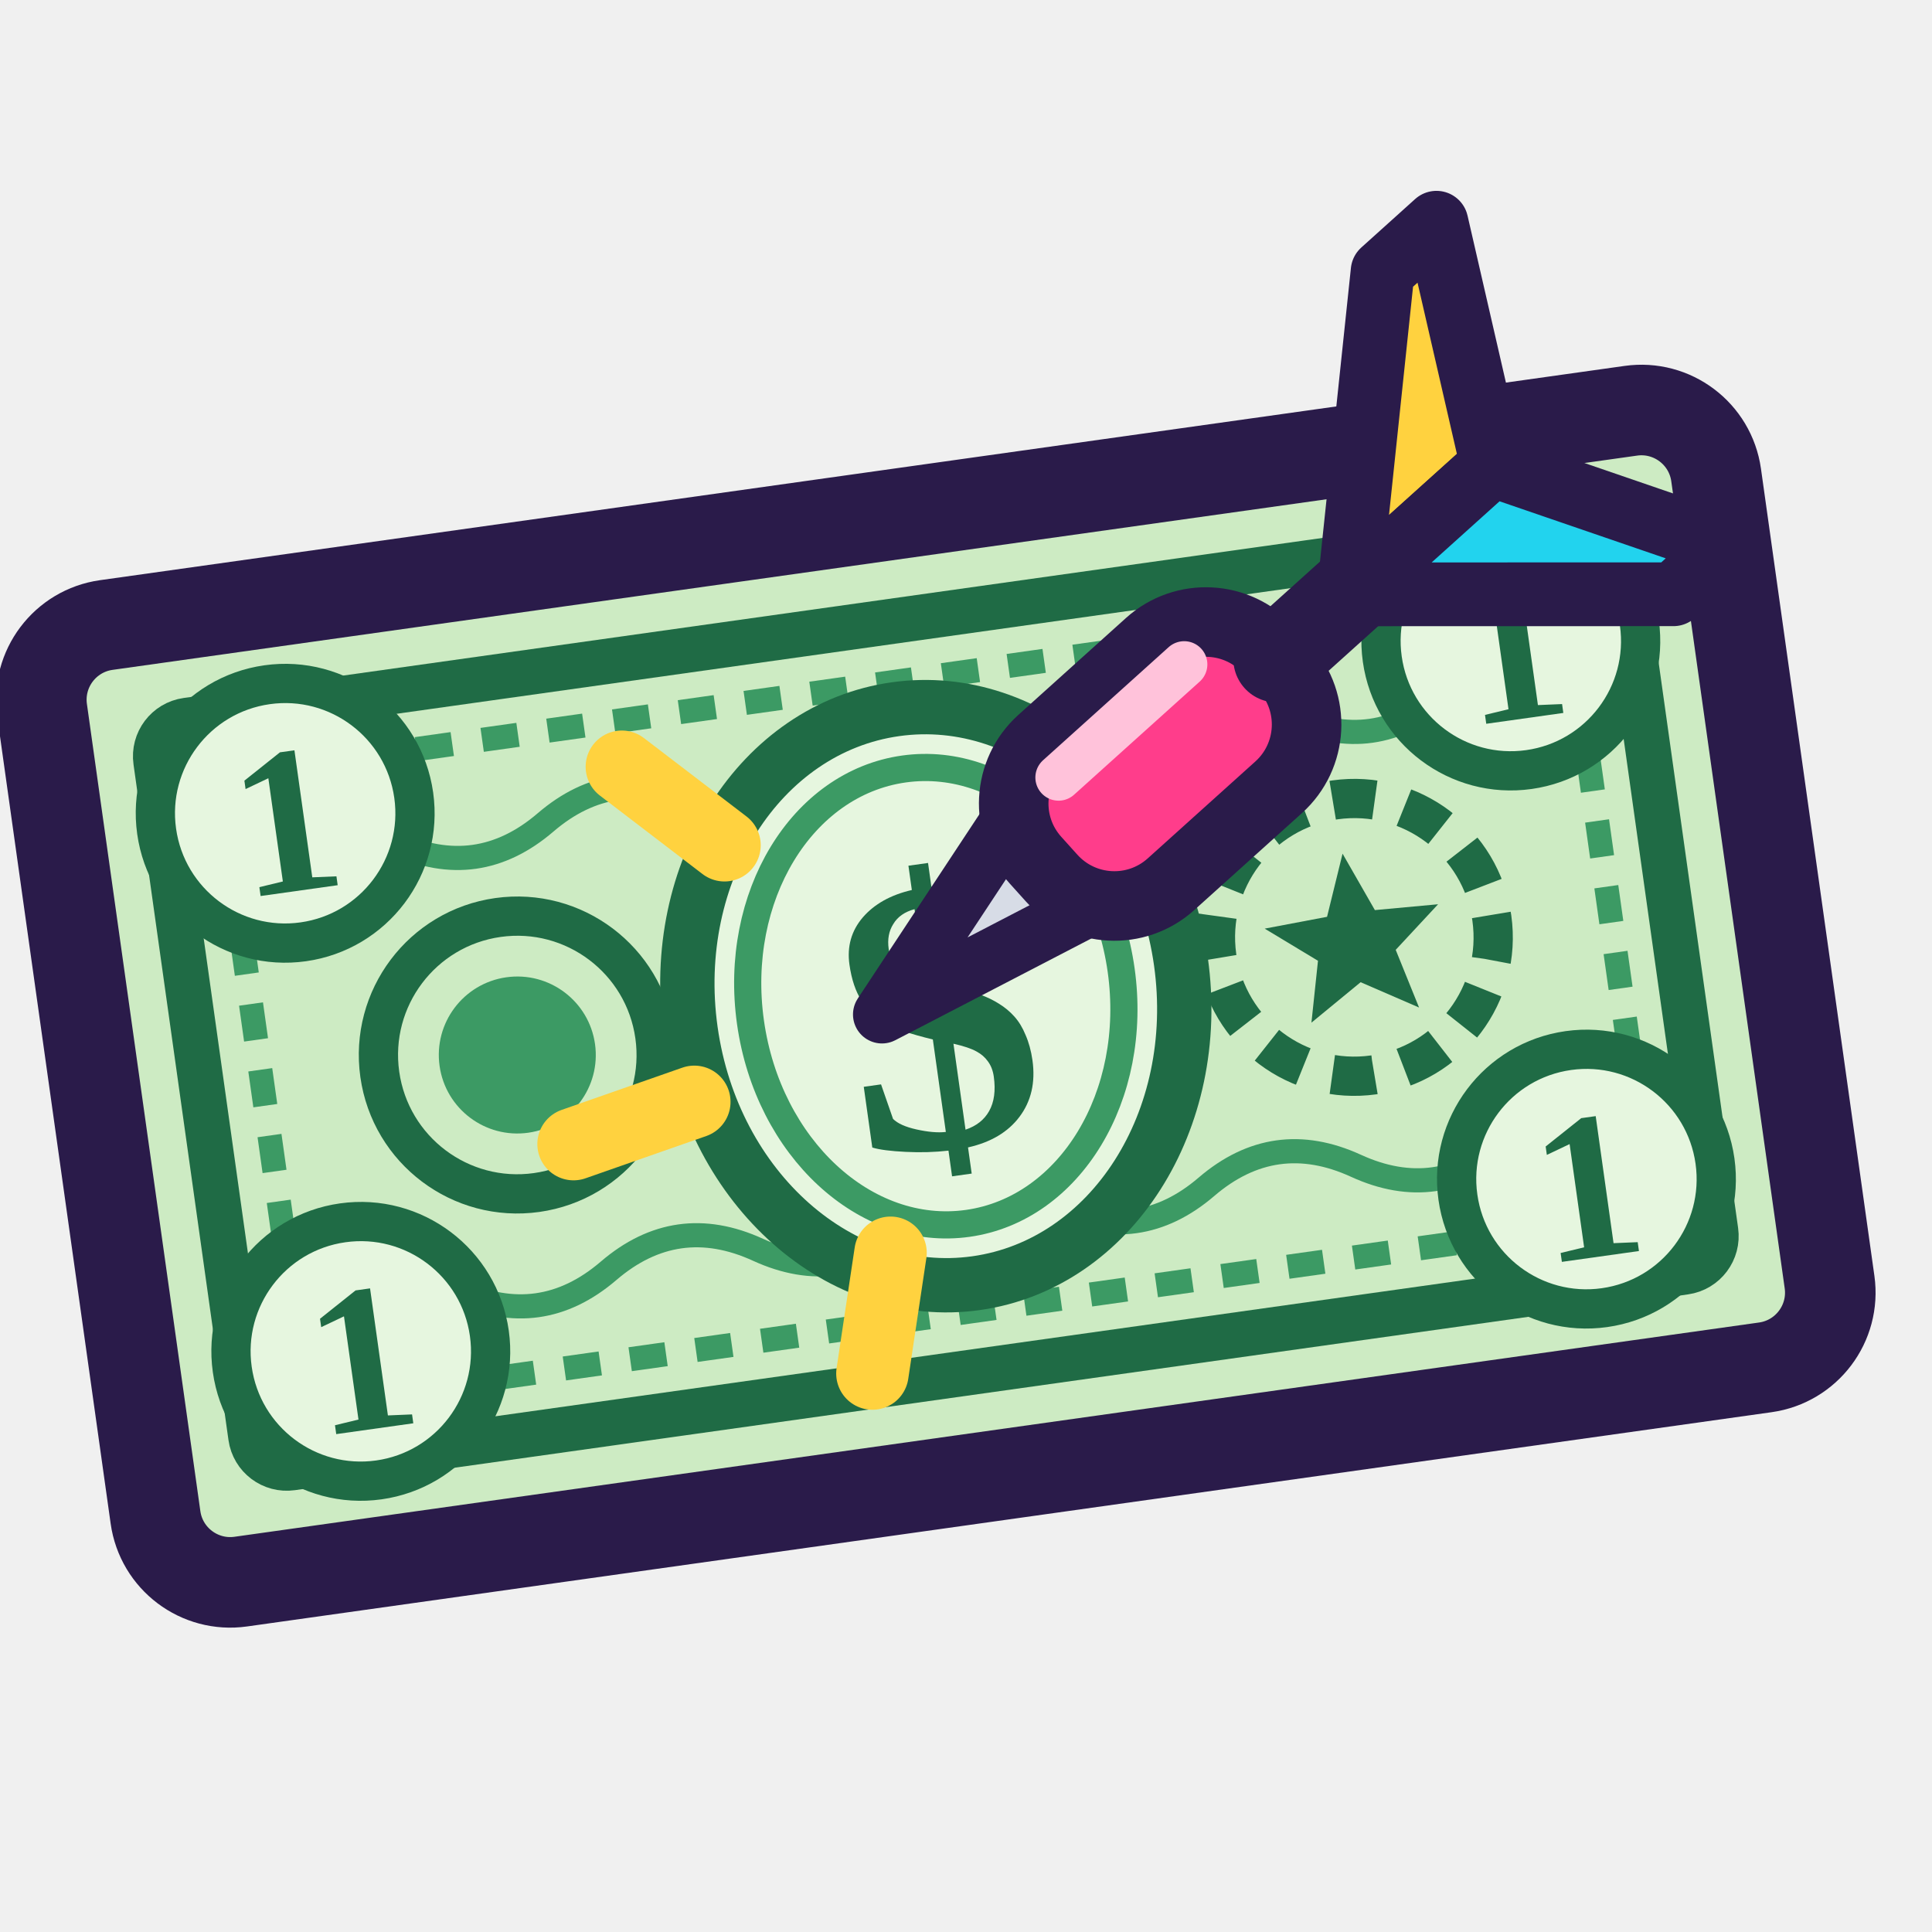
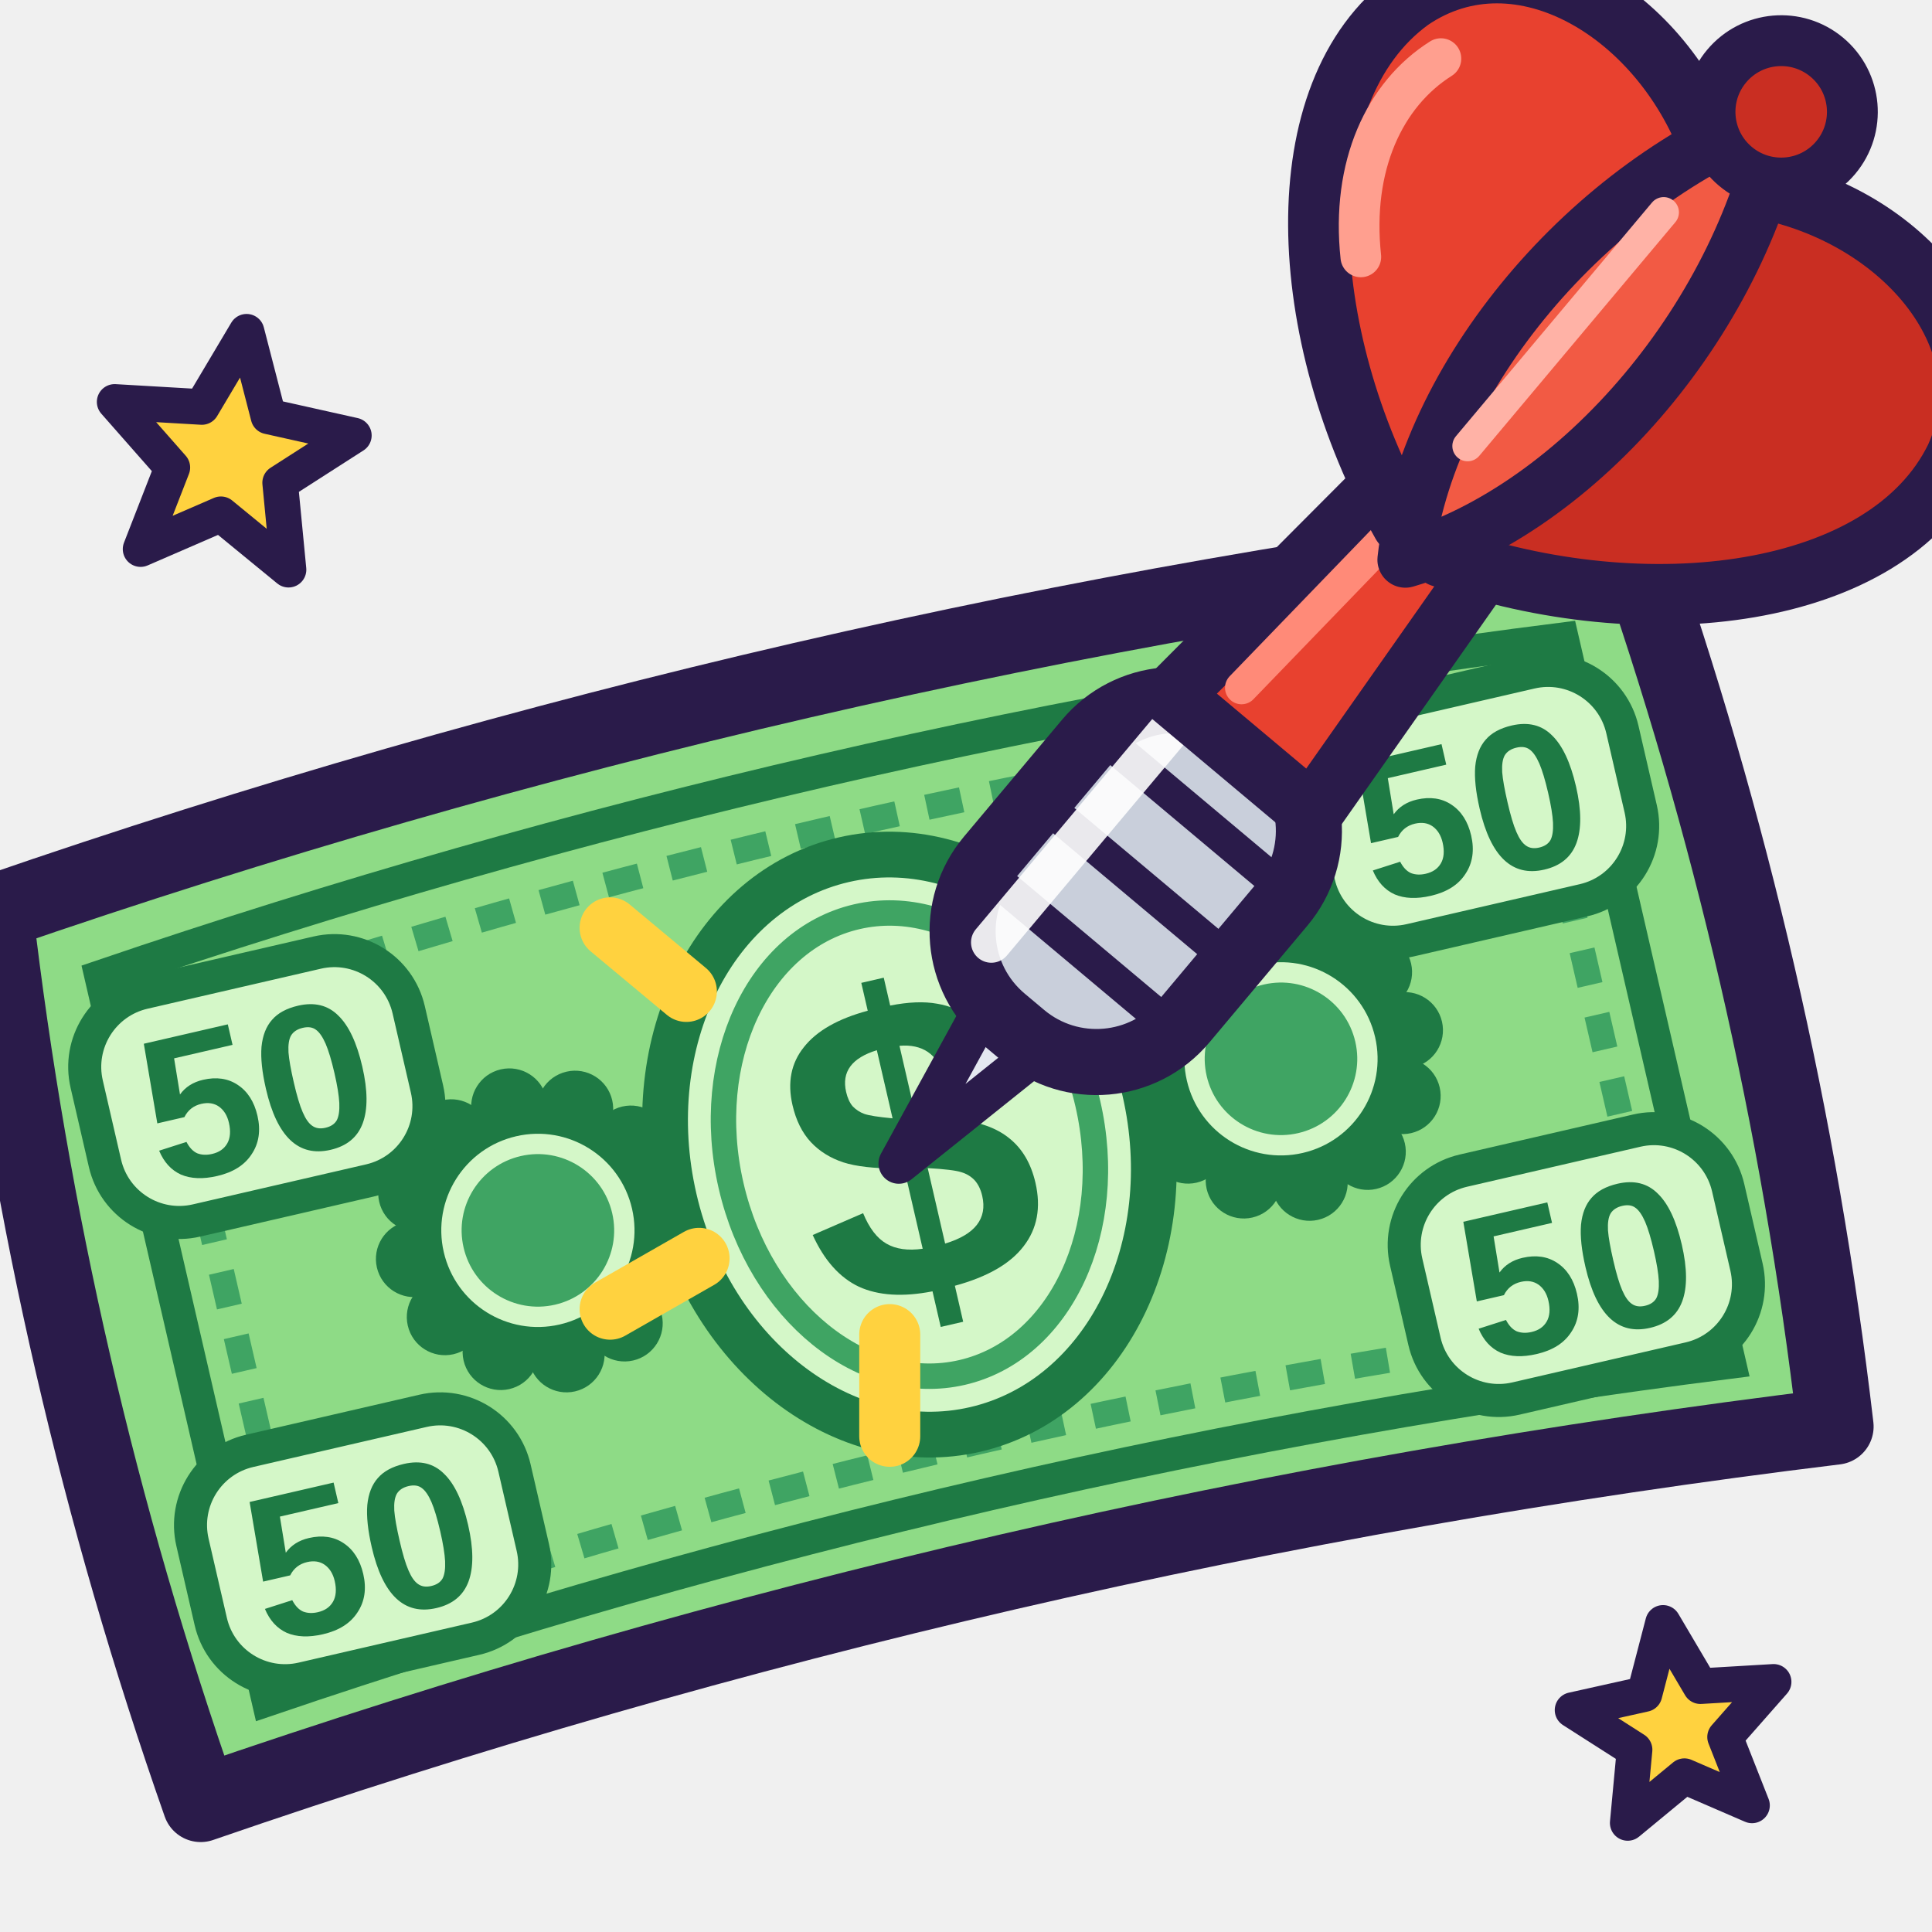
- <svg xmlns="http://www.w3.org/2000/svg" viewBox="0 0 64 64">
-   <g transform="rotate(-8 31 33)">
-     <rect x="3" y="17" width="56" height="32" rx="2.5" fill="#CDEBC3" stroke="#2A1B4A" stroke-linejoin="round" stroke-linecap="round" stroke-width="3" />
-     <rect x="6.5" y="20.5" width="49" height="25" rx="1.2" fill="none" stroke="#1F6B45" stroke-width="1.5" />
-     <rect x="8.5" y="22.5" width="45" height="21" fill="none" stroke="#3C9A64" stroke-width=".8" stroke-dasharray="1.2 1" />
-     <path d="M9 25.5 q2.5 -1.6 5 0 t5 0 t5 0 t5 0 t5 0 t5 0 t5 0 t5 0 t5 0" fill="none" stroke="#3C9A64" stroke-width=".8" />
-     <path d="M9 40.5 q2.5 -1.6 5 0 t5 0 t5 0 t5 0 t5 0 t5 0 t5 0 t5 0 t5 0" fill="none" stroke="#3C9A64" stroke-width=".8" />
-     <circle cx="17" cy="33" r="4.6" fill="none" stroke="#1F6B45" stroke-width="1.3" />
-     <circle cx="17" cy="33" r="2.6" fill="#3C9A64" />
-     <circle cx="45" cy="33" r="4.6" fill="none" stroke="#1F6B45" stroke-width="1.3" stroke-dasharray="1.4 1" />
-     <path d="M45 30.2 L45.8 32.2 L47.9 32.3 L46.3 33.6 L46.8 35.6 L45 34.5 L43.2 35.6 L43.7 33.6 L42.1 32.3 L44.2 32.2 Z" fill="#1F6B45" />
-     <ellipse cx="31" cy="33" rx="8.2" ry="9.6" fill="#E6F6DF" stroke="#1F6B45" stroke-width="1.8" />
-     <ellipse cx="31" cy="33" rx="6.2" ry="7.6" fill="none" stroke="#3C9A64" stroke-width=".9" />
-     <text x="31" y="38" text-anchor="middle" font-family="Georgia, 'Times New Roman', serif" font-weight="700" font-size="13" fill="#1F6B45">$</text>
+ <svg xmlns="http://www.w3.org/2000/svg" viewBox="10 12 76 76">
+   <path d="M19.70 25.05 L20.56 28.38 L23.92 29.13 L21.02 30.99 L21.35 34.41 L18.69 32.23 L15.53 33.60 L16.78 30.39 L14.51 27.81 L17.94 28.01 Z" fill="#FFD23F" stroke="#2A1B4A" stroke-width="1.4" stroke-linejoin="round" stroke-linecap="round" />
+   <path d="M75.42 75.84 L76.89 78.33 L79.77 78.16 L77.86 80.33 L78.92 83.02 L76.26 81.87 L74.03 83.71 L74.30 80.83 L71.86 79.27 L74.69 78.64 Z" fill="#FFD23F" stroke="#2A1B4A" stroke-width="1.4" stroke-linejoin="round" stroke-linecap="round" />
+   <g transform="translate(46 58) rotate(-13)">
+     <path d="M-33 -18 Q0 -21.5 33 -18 Q35 0 33 18 Q0 14.5 -33 18 Q-35 0 -33 -18 Z" fill="#8EDB86" stroke="#2A1B4A" stroke-width="3" stroke-linejoin="round" stroke-linecap="round" />
+     <path d="M-29.5 -14.6 Q0 -17.6 29.5 -14.6 L29.5 14.6 Q0 11.6 -29.5 14.6 Z" fill="none" stroke="#1E7A44" stroke-width="1.3" />
+     <path d="M-27.5 -12.4 Q0 -15.2 27.5 -12.4 L27.5 12.4 Q0 9.6 -27.5 12.4 Z" fill="none" stroke="#3FA463" stroke-width="1" stroke-dasharray="1.4 1.2" />
+     <circle cx="-10.00" cy="-1.00" r="1.5" fill="#1E7A44" />
+     <circle cx="-10.67" cy="1.50" r="1.5" fill="#1E7A44" />
+     <circle cx="-12.50" cy="3.33" r="1.5" fill="#1E7A44" />
+     <circle cx="-15.00" cy="4.00" r="1.5" fill="#1E7A44" />
+     <circle cx="-17.50" cy="3.33" r="1.5" fill="#1E7A44" />
+     <circle cx="-19.33" cy="1.50" r="1.5" fill="#1E7A44" />
+     <circle cx="-20.00" cy="-1.00" r="1.5" fill="#1E7A44" />
+     <circle cx="-19.33" cy="-3.50" r="1.5" fill="#1E7A44" />
+     <circle cx="-17.50" cy="-5.33" r="1.5" fill="#1E7A44" />
+     <circle cx="-15.00" cy="-6.00" r="1.5" fill="#1E7A44" />
+     <circle cx="-12.50" cy="-5.33" r="1.5" fill="#1E7A44" />
+     <circle cx="-10.67" cy="-3.50" r="1.5" fill="#1E7A44" />
+     <circle cx="-15" cy="-1" r="5" fill="#1E7A44" />
+     <circle cx="-15" cy="-1" r="3.4" fill="#3FA463" stroke="#D4F7C8" stroke-width=".8" />
+     <circle cx="20.00" cy="-1.00" r="1.5" fill="#1E7A44" />
+     <circle cx="19.33" cy="1.50" r="1.5" fill="#1E7A44" />
+     <circle cx="17.50" cy="3.33" r="1.5" fill="#1E7A44" />
+     <circle cx="15.00" cy="4.00" r="1.5" fill="#1E7A44" />
+     <circle cx="12.50" cy="3.33" r="1.5" fill="#1E7A44" />
+     <circle cx="10.67" cy="1.50" r="1.5" fill="#1E7A44" />
+     <circle cx="10.00" cy="-1.00" r="1.5" fill="#1E7A44" />
+     <circle cx="10.67" cy="-3.50" r="1.5" fill="#1E7A44" />
+     <circle cx="12.50" cy="-5.33" r="1.5" fill="#1E7A44" />
+     <circle cx="15.00" cy="-6.00" r="1.5" fill="#1E7A44" />
+     <circle cx="17.50" cy="-5.33" r="1.5" fill="#1E7A44" />
+     <circle cx="19.33" cy="-3.50" r="1.5" fill="#1E7A44" />
+     <circle cx="15" cy="-1" r="5" fill="#1E7A44" />
+     <circle cx="15" cy="-1" r="3.4" fill="#3FA463" stroke="#D4F7C8" stroke-width=".8" />
+     <ellipse cx="0" cy="-1" rx="9.5" ry="11.5" fill="#D4F7C8" stroke="#1E7A44" stroke-width="1.8" />
+     <ellipse cx="0" cy="-1" rx="7.2" ry="9.2" fill="none" stroke="#3FA463" stroke-width="1" />
+     <text x="0" y="5" text-anchor="middle" font-family="'Arial Black', 'Arial Rounded MT Bold', Impact, Arial, sans-serif" font-weight="900" font-size="17" fill="#1E7A44">$</text>
    <g>
-       <circle cx="10.5" cy="24" r="4.3" fill="#E6F6DF" stroke="#1F6B45" stroke-width="1.3" />
-       <text x="10.5" y="26.6" text-anchor="middle" font-family="Georgia, 'Times New Roman', serif" font-weight="700" font-size="7" fill="#1F6B45">1</text>
+       <rect x="-31" y="-13.6" width="13" height="9.2" rx="3" fill="#D4F7C8" stroke="#1E7A44" stroke-width="1.3" />
+       <text x="-24.5" y="-6" text-anchor="middle" font-family="'Arial Black', 'Arial Rounded MT Bold', Impact, Arial, sans-serif" font-weight="900" font-size="8.2" fill="#1E7A44">50</text>
    </g>
    <g>
-       <circle cx="51.5" cy="24" r="4.3" fill="#E6F6DF" stroke="#1F6B45" stroke-width="1.3" />
-       <text x="51.5" y="26.6" text-anchor="middle" font-family="Georgia, 'Times New Roman', serif" font-weight="700" font-size="7" fill="#1F6B45">1</text>
+       <rect x="18" y="-13.6" width="13" height="9.2" rx="3" fill="#D4F7C8" stroke="#1E7A44" stroke-width="1.3" />
+       <text x="24.5" y="-6" text-anchor="middle" font-family="'Arial Black', 'Arial Rounded MT Bold', Impact, Arial, sans-serif" font-weight="900" font-size="8.2" fill="#1E7A44">50</text>
    </g>
    <g>
-       <circle cx="10.5" cy="42" r="4.3" fill="#E6F6DF" stroke="#1F6B45" stroke-width="1.3" />
-       <text x="10.5" y="44.6" text-anchor="middle" font-family="Georgia, 'Times New Roman', serif" font-weight="700" font-size="7" fill="#1F6B45">1</text>
+       <rect x="-31" y="4.9" width="13" height="9.2" rx="3" fill="#D4F7C8" stroke="#1E7A44" stroke-width="1.3" />
+       <text x="-24.5" y="12.5" text-anchor="middle" font-family="'Arial Black', 'Arial Rounded MT Bold', Impact, Arial, sans-serif" font-weight="900" font-size="8.2" fill="#1E7A44">50</text>
    </g>
    <g>
-       <circle cx="51.5" cy="42" r="4.3" fill="#E6F6DF" stroke="#1F6B45" stroke-width="1.3" />
-       <text x="51.5" y="44.6" text-anchor="middle" font-family="Georgia, 'Times New Roman', serif" font-weight="700" font-size="7" fill="#1F6B45">1</text>
+       <rect x="18" y="4.9" width="13" height="9.2" rx="3" fill="#D4F7C8" stroke="#1E7A44" stroke-width="1.3" />
+       <text x="24.5" y="12.5" text-anchor="middle" font-family="'Arial Black', 'Arial Rounded MT Bold', Impact, Arial, sans-serif" font-weight="900" font-size="8.2" fill="#1E7A44">50</text>
    </g>
  </g>
-   <path d="M24 28 l-3.4 -2.6 M23 36.5 l-4 1.4 M29.5 41.5 l-.6 4" stroke="#FFD23F" stroke-width="2.4" stroke-linecap="round" />
-   <g transform="translate(31 32) rotate(-42) scale(.8)">
-     <path d="M-3 0 L7 -2.6 L7 2.6 Z" fill="#D7DCE6" stroke="#2A1B4A" stroke-linejoin="round" stroke-linecap="round" stroke-width="2.4" />
-     <rect x="6" y="-4" width="13" height="8" rx="3.5" fill="#FF3D8B" stroke="#2A1B4A" stroke-linejoin="round" stroke-linecap="round" stroke-width="2.88" />
-     <path d="M9 -2.4 h7" stroke="#FFC2DA" stroke-width="1.92" stroke-linecap="round" />
-     <path d="M19 0 H28" stroke="#2A1B4A" stroke-linejoin="round" stroke-linecap="round" stroke-width="3.6" />
-     <path d="M23 0 L33 -9 L36 -9 L31 0 Z" fill="#FFD23F" stroke="#2A1B4A" stroke-linejoin="round" stroke-linecap="round" stroke-width="2.64" />
-     <path d="M23 0 L33 9 L36 9 L31 0 Z" fill="#22D3EE" stroke="#2A1B4A" stroke-linejoin="round" stroke-linecap="round" stroke-width="2.64" />
+   <path d="M37 51 l-3 -2.5 M37.5 61.5 l-3.5 2 M45 64.5 l0 4" stroke="#FFD23F" stroke-width="2.4" stroke-linecap="round" />
+   <g transform="translate(46 57) rotate(-50)">
+     <path d="M-1 0 L7 -1.6 L7 1.6 Z" fill="#E4E8F0" stroke="#2A1B4A" stroke-width="1.6" stroke-linejoin="round" stroke-linecap="round" />
+     <rect x="6" y="-5" width="15" height="10" rx="4.5" fill="#C9CFDB" stroke="#2A1B4A" stroke-width="2.6" stroke-linejoin="round" stroke-linecap="round" />
+     <path d="M10 -4.6 V4.6 M13.5 -4.8 V4.8 M17 -4.6 V4.6" stroke="#2A1B4A" stroke-width="1.3" />
+     <path d="M8 -2.8 H19" stroke="#FFFFFF" stroke-width="1.6" stroke-linecap="round" opacity=".9" />
+     <path d="M20 -3.6 L34 -2.4 L34 2.4 L20 3.6 Z" fill="#E8412F" stroke="#2A1B4A" stroke-width="2.4" stroke-linejoin="round" stroke-linecap="round" />
+     <path d="M22 -1.7 L32 -1" stroke="#FF8A78" stroke-width="1.3" stroke-linecap="round" />
+     <path d="M31 -1 C34 -9 41 -15.5 47 -14 C52 -12.6 53 -6 50 -1 Z" fill="#E8412F" stroke="#2A1B4A" stroke-width="2.4" stroke-linejoin="round" stroke-linecap="round" />
+     <path d="M31 1 C34 9 41 15.5 47 14 C52 12.6 53 6 50 1 Z" fill="#C92E22" stroke="#2A1B4A" stroke-width="2.4" stroke-linejoin="round" stroke-linecap="round" />
+     <path d="M30 0 C36 -4 46 -4 53 0 C46 4 36 4 30 0 Z" fill="#F25A44" stroke="#2A1B4A" stroke-width="2.2" stroke-linejoin="round" stroke-linecap="round" />
+     <circle cx="53" cy="0" r="2.8" fill="#C92E22" stroke="#2A1B4A" stroke-width="2" stroke-linejoin="round" stroke-linecap="round" />
+     <path d="M38 -9 C40.5 -11.6 43.5 -12.4 46 -11.6" fill="none" stroke="#FF9F8F" stroke-width="1.6" stroke-linecap="round" />
+     <path d="M35 -1 H47" stroke="#FFB2A6" stroke-width="1.2" stroke-linecap="round" />
  </g>
</svg>
